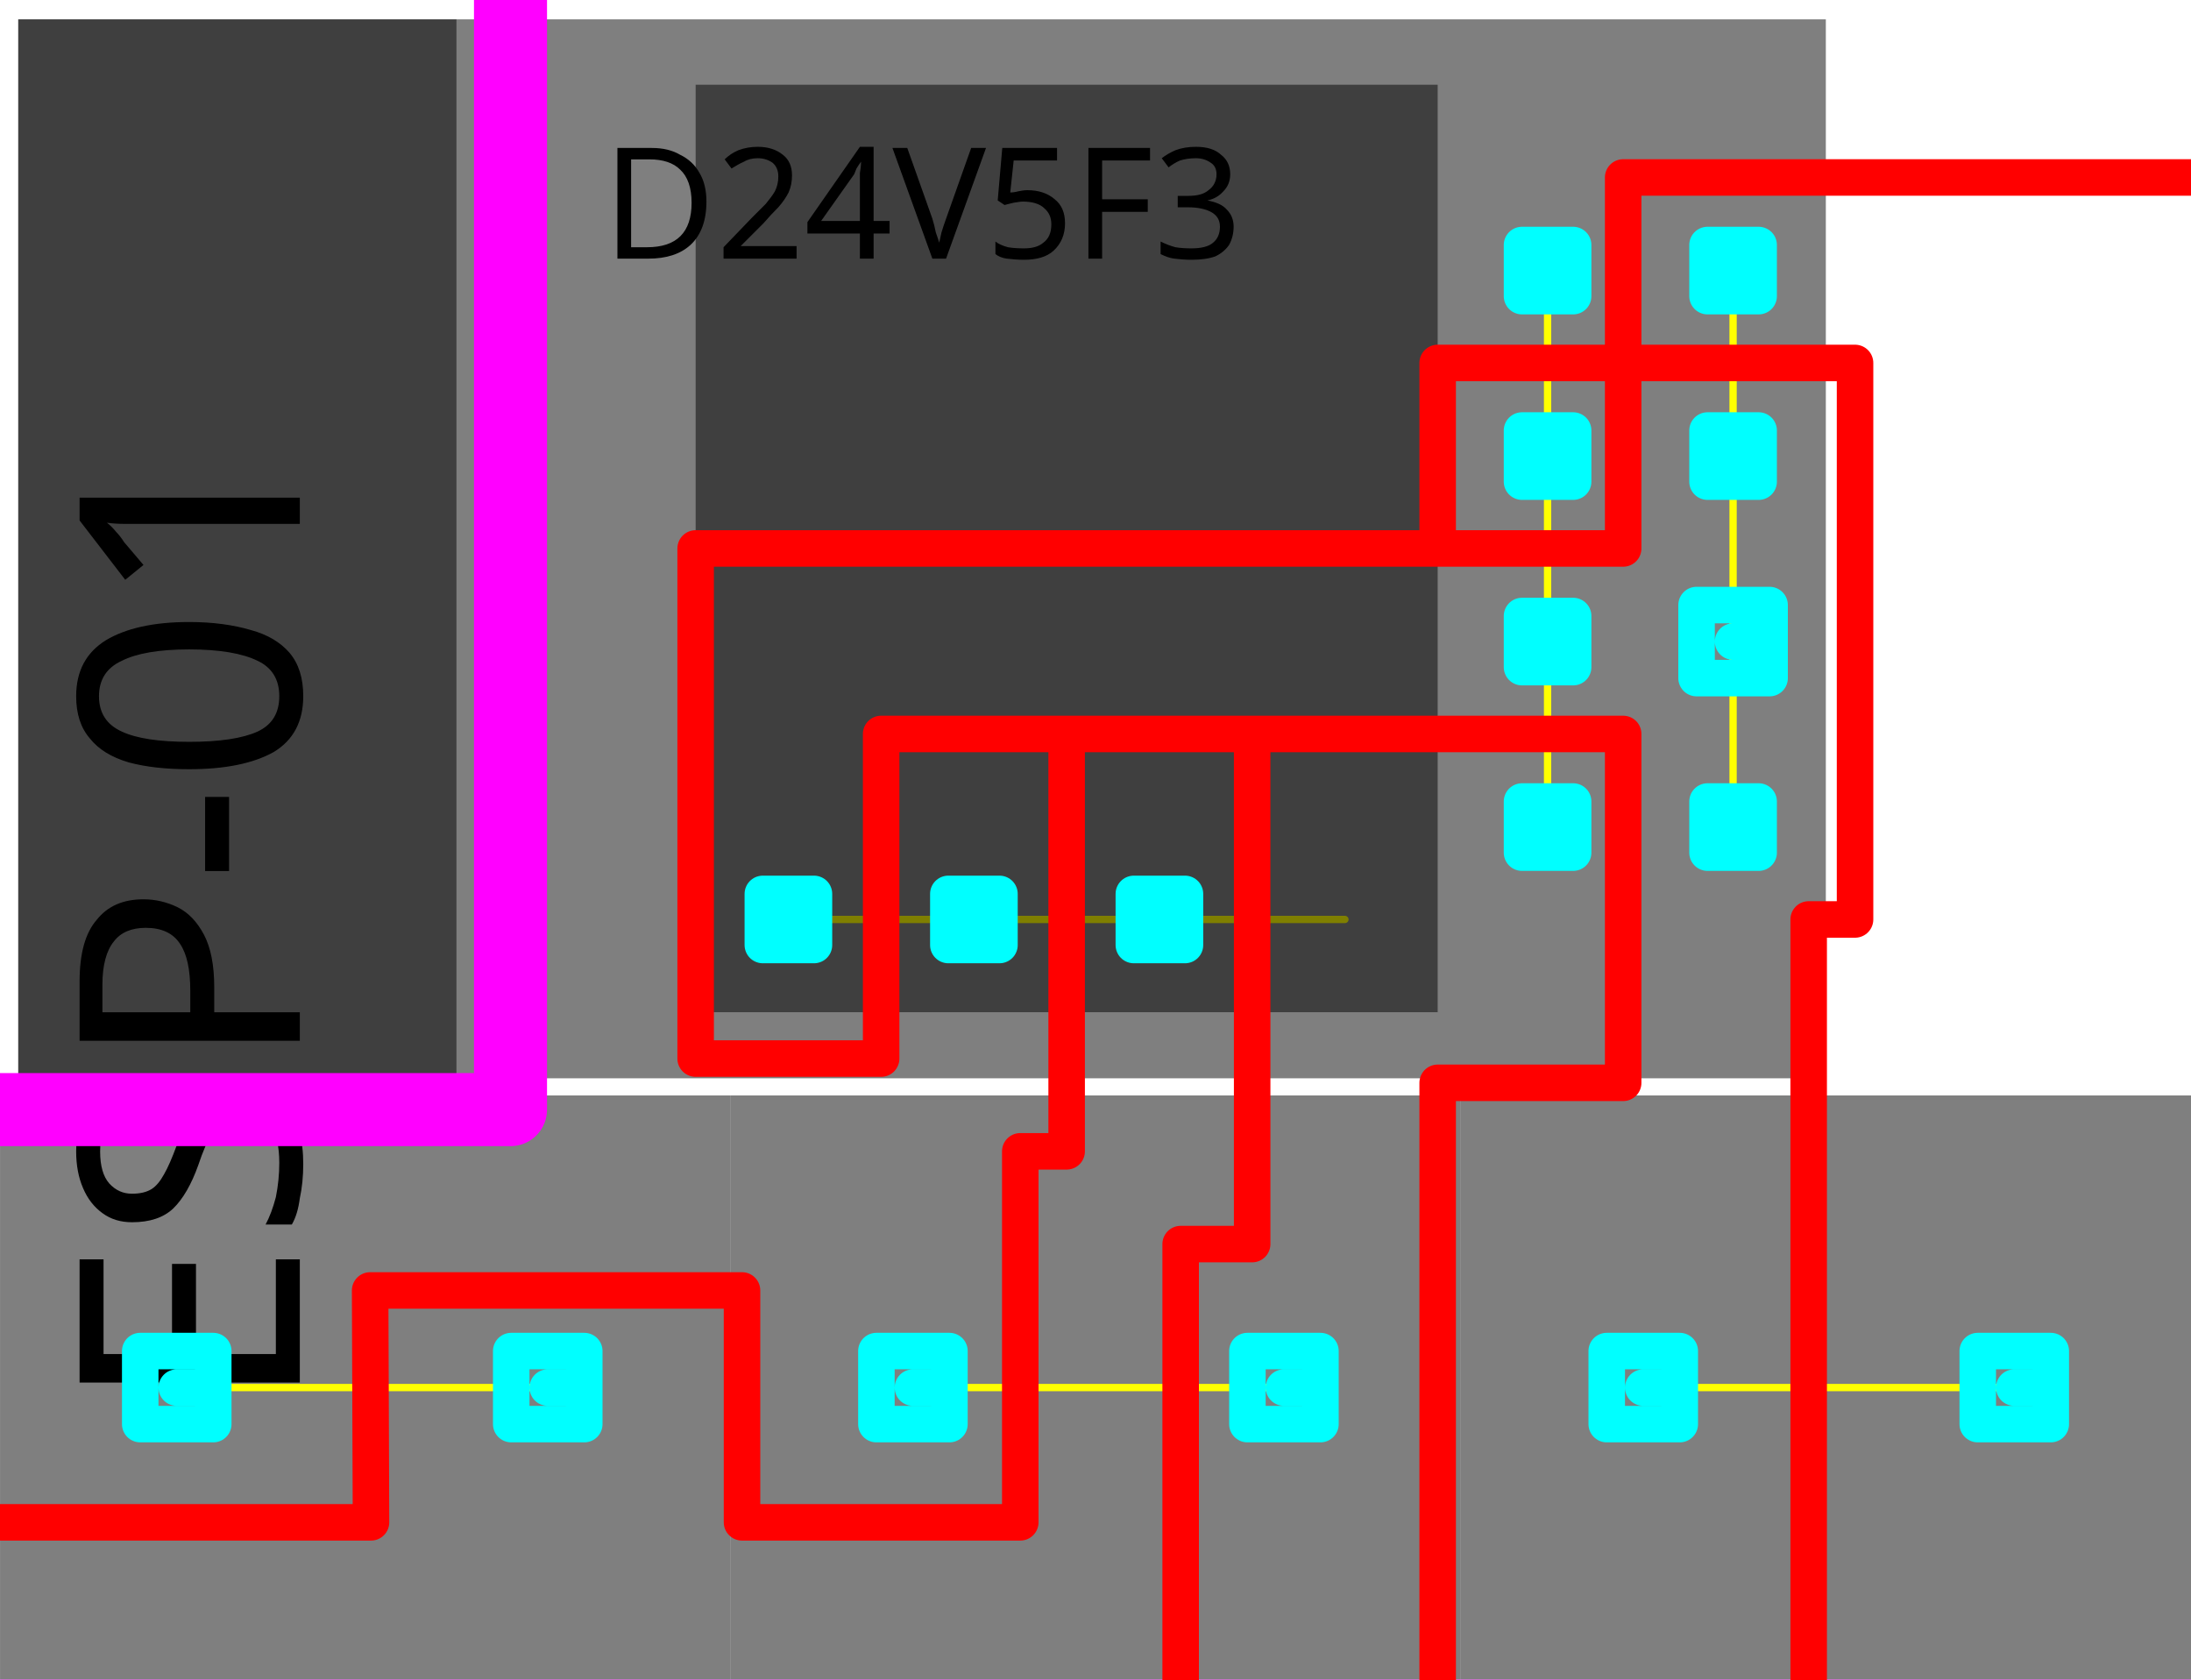
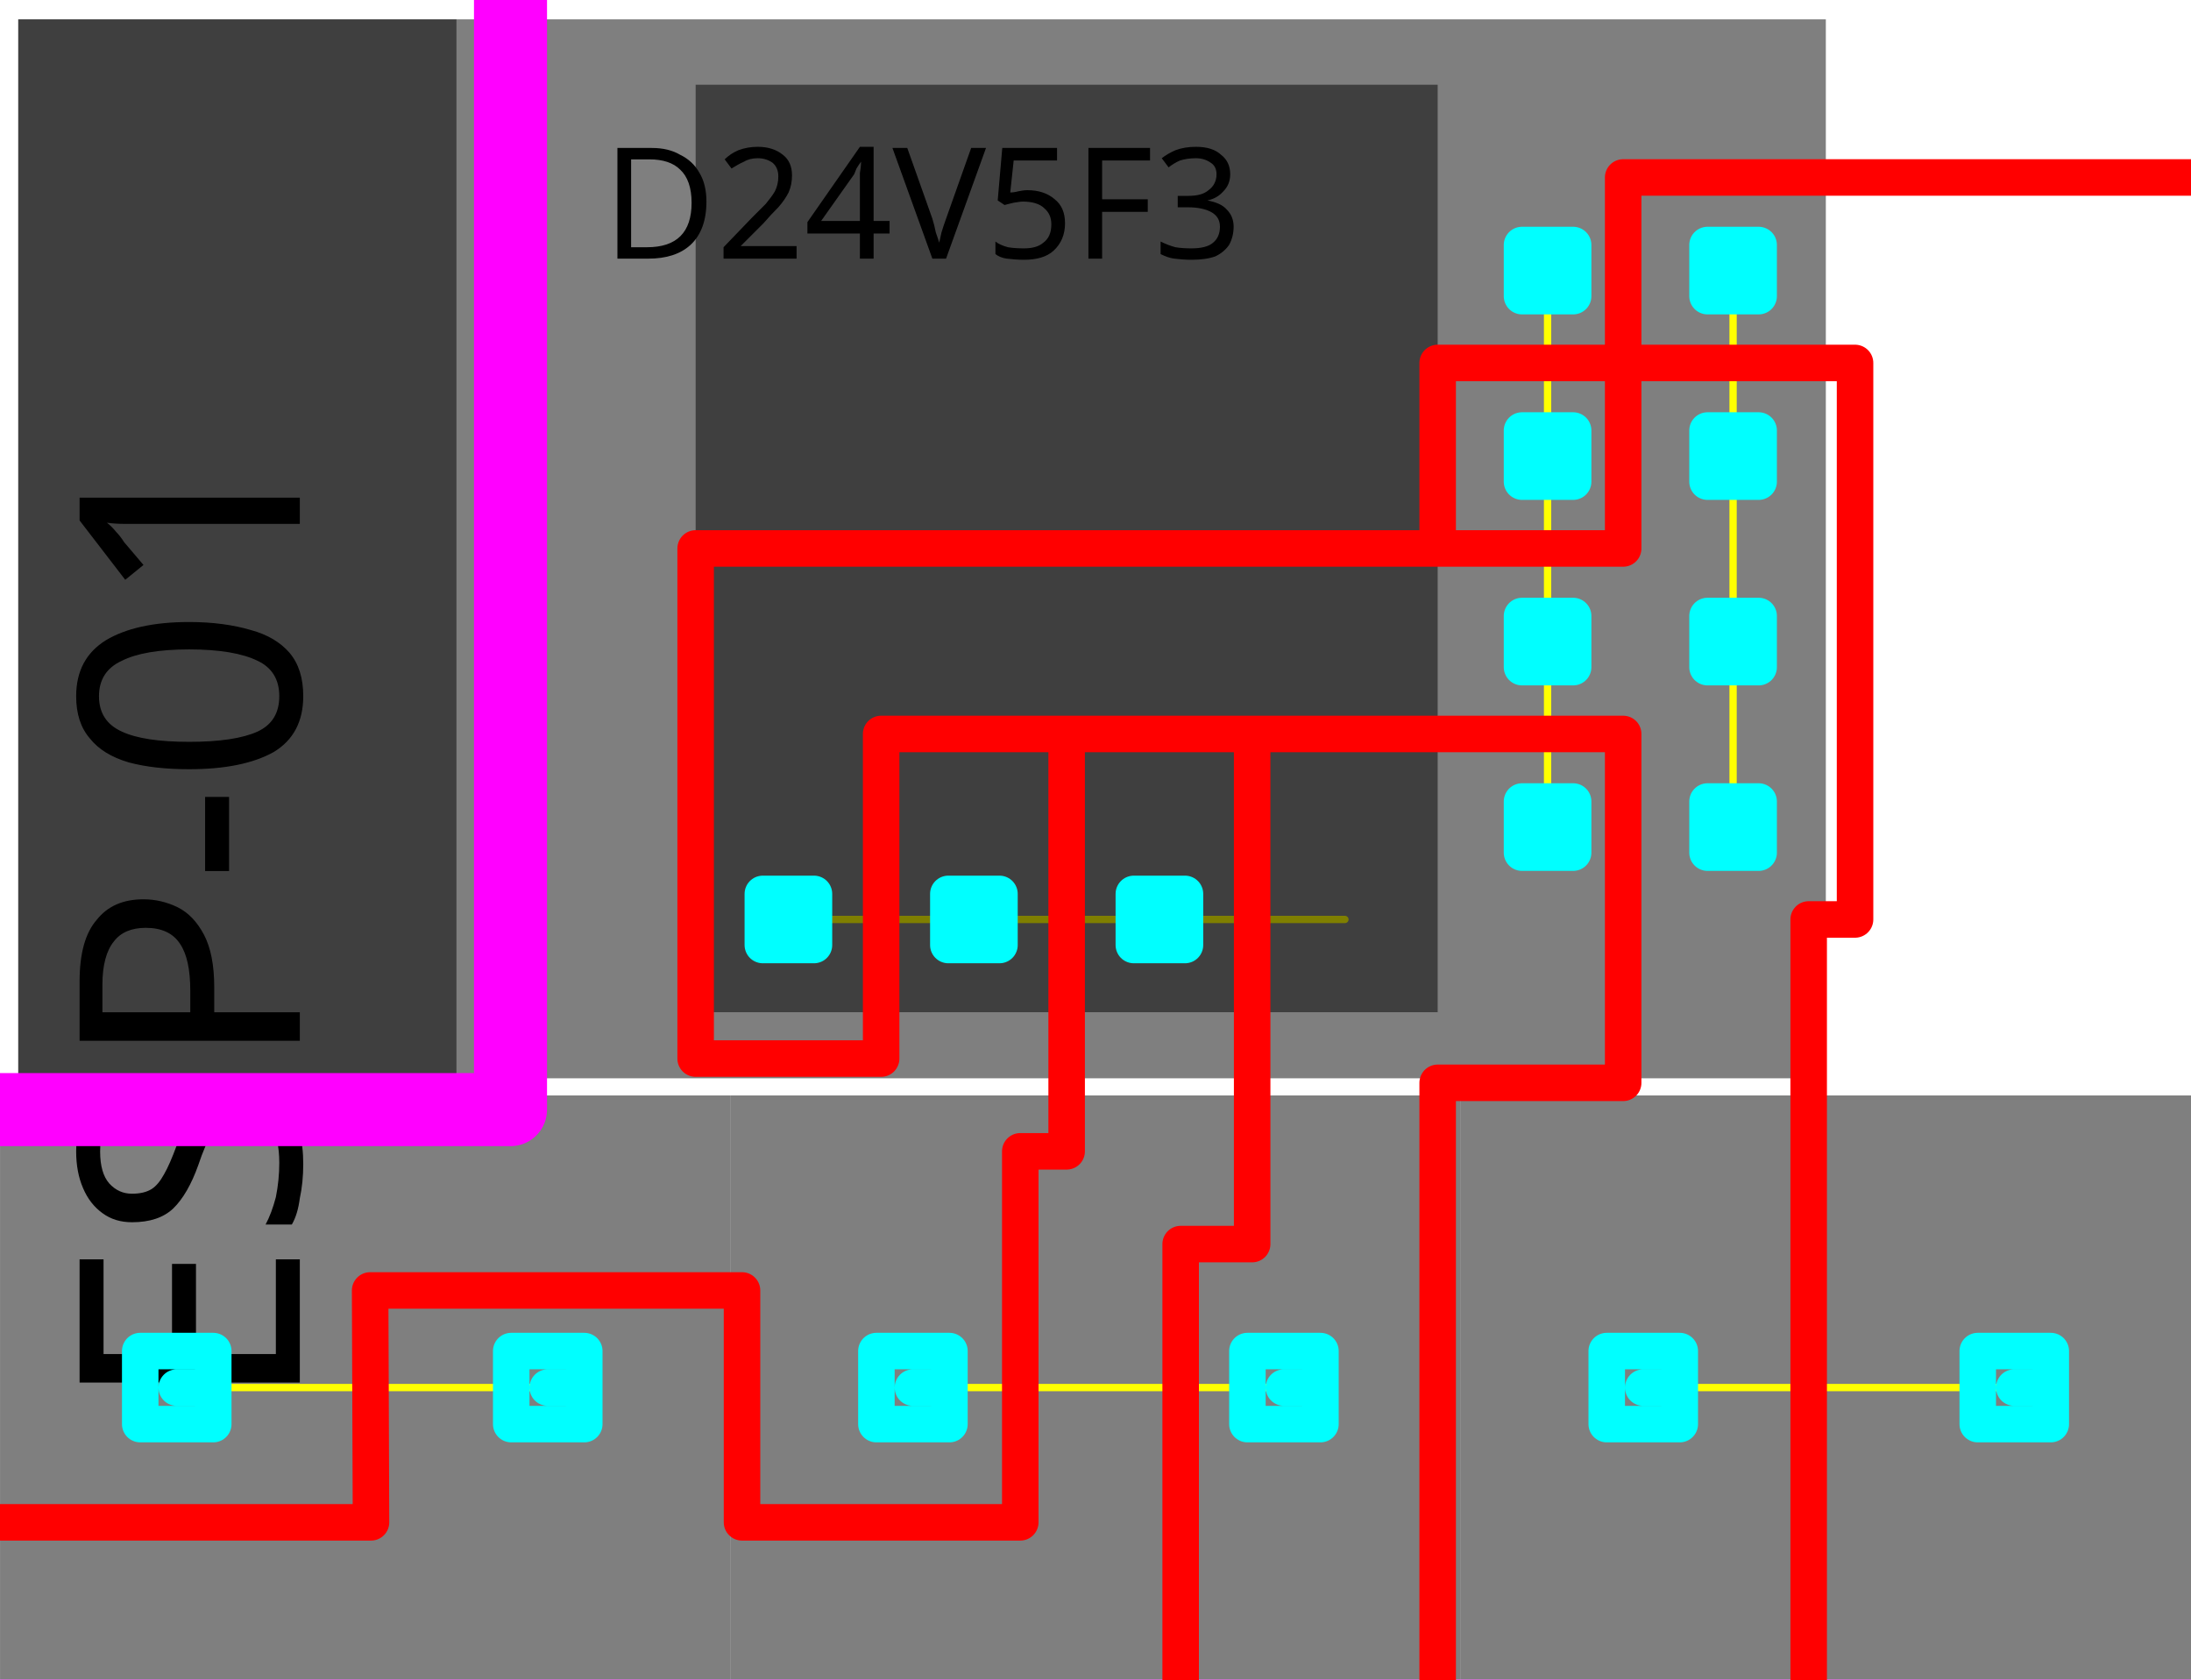
<svg xmlns="http://www.w3.org/2000/svg" width="30mm" height="23mm" viewBox="0 0 30 23" version="1.1" id="svg926">
  <defs id="defs920" />
  <g id="layer6" style="display:inline;opacity:1" transform="translate(5.175,18.25499)">
    <g transform="translate(-21.45163,-142.5503)" id="layer1">
      <rect y="139.295" x="26.277" height="8" width="10" id="rect817" style="opacity:1;fill:#000000;fill-opacity:0.502;fill-rule:evenodd;stroke:none;stroke-width:0.5;stroke-linecap:round;stroke-linejoin:round;stroke-miterlimit:4;stroke-dasharray:none;stroke-dashoffset:0;stroke-opacity:1" />
      <path id="path818" d="m 28.777,143.295 h 5" style="opacity:1;fill:none;fill-opacity:0.502;fill-rule:evenodd;stroke:#ffff00;stroke-width:0.1;stroke-linecap:round;stroke-linejoin:round;stroke-miterlimit:4;stroke-dasharray:none;stroke-dashoffset:0;stroke-opacity:1" />
    </g>
    <g id="g921" transform="translate(-31.45163,-142.5503)">
      <rect style="opacity:1;fill:#000000;fill-opacity:0.502;fill-rule:evenodd;stroke:none;stroke-width:0.5;stroke-linecap:round;stroke-linejoin:round;stroke-miterlimit:4;stroke-dasharray:none;stroke-dashoffset:0;stroke-opacity:1" id="rect917" width="10" height="8" x="26.277" y="139.295" />
      <path style="opacity:1;fill:none;fill-opacity:0.502;fill-rule:evenodd;stroke:#ffff00;stroke-width:0.1;stroke-linecap:round;stroke-linejoin:round;stroke-miterlimit:4;stroke-dasharray:none;stroke-dashoffset:0;stroke-opacity:1" d="m 28.777,143.295 h 5" id="path919" />
    </g>
    <g transform="translate(-8.349999,-105.815)" id="layer1-3">
      <rect y="88.72" x="12.7" height="12.7" width="10.16" id="rect817-9" style="opacity:1;fill:#000000;fill-opacity:0.502;fill-rule:evenodd;stroke:none;stroke-width:0.1;stroke-linecap:round;stroke-linejoin:round;stroke-miterlimit:4;stroke-dasharray:none;stroke-dashoffset:0;stroke-opacity:1" />
      <path id="path831" d="m 13.97,100.15 h 2.54 2.54 2.54" style="opacity:1;fill:none;fill-opacity:0.502;fill-rule:evenodd;stroke:#ffff00;stroke-width:0.1;stroke-linecap:round;stroke-linejoin:round;stroke-miterlimit:4;stroke-dasharray:none;stroke-dashoffset:0;stroke-opacity:1" />
      <text id="text835" y="91.103" x="17.734" style="font-style:normal;font-variant:normal;font-weight:normal;font-stretch:normal;font-size:2.117px;line-height:125%;font-family:Raleway;-inkscape-font-specification:'Raleway, Normal';font-variant-ligatures:normal;font-variant-caps:normal;font-variant-numeric:normal;font-feature-settings:normal;text-align:center;letter-spacing:0px;word-spacing:0px;writing-mode:lr-tb;text-anchor:middle;fill:#000000;fill-opacity:1;stroke:none;stroke-width:0.265px;stroke-linecap:butt;stroke-linejoin:miter;stroke-opacity:1" xml:space="preserve">
        <tspan style="font-style:normal;font-variant:normal;font-weight:normal;font-stretch:normal;font-size:2.117px;font-family:Raleway;-inkscape-font-specification:'Raleway, Normal';font-variant-ligatures:normal;font-variant-caps:normal;font-variant-numeric:normal;font-feature-settings:normal;text-align:center;writing-mode:lr-tb;text-anchor:middle;stroke-width:0.265px" y="91.103" x="17.734" id="tspan833">D24V5F3</tspan>
      </text>
    </g>
    <g id="g957" transform="translate(-11.45163,-142.5503)">
      <rect style="opacity:1;fill:#000000;fill-opacity:0.502;fill-rule:evenodd;stroke:none;stroke-width:0.5;stroke-linecap:round;stroke-linejoin:round;stroke-miterlimit:4;stroke-dasharray:none;stroke-dashoffset:0;stroke-opacity:1" id="rect953" width="10" height="8" x="26.277" y="139.295" />
      <path style="opacity:1;fill:none;fill-opacity:0.502;fill-rule:evenodd;stroke:#ffff00;stroke-width:0.1;stroke-linecap:round;stroke-linejoin:round;stroke-miterlimit:4;stroke-dasharray:none;stroke-dashoffset:0;stroke-opacity:1" d="m 28.777,143.295 h 5" id="path955" />
    </g>
    <g transform="translate(0.235002,0.2700015)" style="display:inline;opacity:1" id="layer6-2">
      <g id="g832">
        <rect y="-5.16" x="-18.26" height="24.75" width="14.5" id="rect934" style="opacity:1;fill:#000000;fill-opacity:0.502;fill-rule:evenodd;stroke:none;stroke-width:1;stroke-linecap:round;stroke-linejoin:round;stroke-miterlimit:4;stroke-dasharray:none;stroke-dashoffset:0;stroke-opacity:1" transform="matrix(0,1,1,0,0,0)" />
        <text xml:space="preserve" style="font-style:normal;font-variant:normal;font-weight:normal;font-stretch:normal;font-size:4.233px;line-height:125%;font-family:Raleway;-inkscape-font-specification:'Raleway, Normal';font-variant-ligatures:normal;font-variant-caps:normal;font-variant-numeric:normal;font-feature-settings:normal;text-align:center;letter-spacing:0px;word-spacing:0px;writing-mode:lr-tb;text-anchor:middle;fill:#000000;fill-opacity:1;stroke:none;stroke-width:0.265px;stroke-linecap:butt;stroke-linejoin:miter;stroke-opacity:1" x="10.863" y="-1.306" id="text892" transform="rotate(-90)">
          <tspan id="tspan890" x="10.863" y="-1.306" style="font-style:normal;font-variant:normal;font-weight:normal;font-stretch:normal;font-size:4.233px;font-family:Raleway;-inkscape-font-specification:'Raleway, Normal';font-variant-ligatures:normal;font-variant-caps:normal;font-variant-numeric:normal;font-feature-settings:normal;text-align:center;writing-mode:lr-tb;text-anchor:middle;stroke-width:0.265px">ESP-01</tspan>
        </text>
        <path style="opacity:1;fill:none;fill-opacity:0.502;fill-rule:evenodd;stroke:#ffff00;stroke-width:0.1;stroke-linecap:round;stroke-linejoin:round;stroke-miterlimit:4;stroke-dasharray:none;stroke-dashoffset:0;stroke-opacity:1" d="m 18.32,-14.82 v 2.54 2.54 2.54" id="path822" />
        <path id="path824" d="m 15.78,-14.82 v 2.54 2.54 2.54" style="opacity:1;fill:none;fill-opacity:0.502;fill-rule:evenodd;stroke:#ffff00;stroke-width:0.1;stroke-linecap:round;stroke-linejoin:round;stroke-miterlimit:4;stroke-dasharray:none;stroke-dashoffset:0;stroke-opacity:1" />
        <rect transform="matrix(0,1,1,0,0,0)" style="opacity:1;fill:#000000;fill-opacity:0.502;fill-rule:evenodd;stroke:none;stroke-width:1;stroke-linecap:round;stroke-linejoin:round;stroke-miterlimit:4;stroke-dasharray:none;stroke-dashoffset:0;stroke-opacity:1" id="rect822" width="14.5" height="6" x="-18.26" y="-5.16" />
      </g>
    </g>
    <text xml:space="preserve" style="display:inline;font-style:normal;font-variant:normal;font-weight:normal;font-stretch:normal;font-size:2.117px;line-height:125%;font-family:Raleway;-inkscape-font-specification:'Raleway, Normal';font-variant-ligatures:normal;font-variant-caps:normal;font-variant-numeric:normal;font-feature-settings:normal;text-align:center;letter-spacing:0px;word-spacing:0px;writing-mode:lr-tb;text-anchor:middle;fill:#000000;fill-opacity:1;stroke:none;stroke-width:0.265px;stroke-linecap:butt;stroke-linejoin:miter;stroke-opacity:1" x="-2.817" y="8.164" id="text1062">
      <tspan id="tspan1060" x="-2.817" y="8.164" style="font-style:normal;font-variant:normal;font-weight:normal;font-stretch:normal;font-size:2.117px;font-family:Raleway;-inkscape-font-specification:'Raleway, Normal';font-variant-ligatures:normal;font-variant-caps:normal;font-variant-numeric:normal;font-feature-settings:normal;text-align:center;writing-mode:lr-tb;text-anchor:middle;stroke-width:0.265px">GND</tspan>
    </text>
    <text id="text1066" y="8.014" x="2.677" style="display:inline;font-style:normal;font-variant:normal;font-weight:normal;font-stretch:normal;font-size:2.117px;line-height:125%;font-family:Raleway;-inkscape-font-specification:'Raleway, Normal';font-variant-ligatures:normal;font-variant-caps:normal;font-variant-numeric:normal;font-feature-settings:normal;text-align:center;letter-spacing:0px;word-spacing:0px;writing-mode:lr-tb;text-anchor:middle;fill:#000000;fill-opacity:1;stroke:none;stroke-width:0.265px;stroke-linecap:butt;stroke-linejoin:miter;stroke-opacity:1" xml:space="preserve">
      <tspan style="font-style:normal;font-variant:normal;font-weight:normal;font-stretch:normal;font-size:2.117px;font-family:Raleway;-inkscape-font-specification:'Raleway, Normal';font-variant-ligatures:normal;font-variant-caps:normal;font-variant-numeric:normal;font-feature-settings:normal;text-align:center;writing-mode:lr-tb;text-anchor:middle;stroke-width:0.265px" y="8.014" x="2.677" id="tspan1064">4-36V</tspan>
    </text>
    <text xml:space="preserve" style="display:inline;font-style:normal;font-variant:normal;font-weight:normal;font-stretch:normal;font-size:2.117px;line-height:125%;font-family:Raleway;-inkscape-font-specification:'Raleway, Normal';font-variant-ligatures:normal;font-variant-caps:normal;font-variant-numeric:normal;font-feature-settings:normal;text-align:center;letter-spacing:0px;word-spacing:0px;writing-mode:lr-tb;text-anchor:middle;fill:#000000;fill-opacity:1;stroke:none;stroke-width:0.265px;stroke-linecap:butt;stroke-linejoin:miter;stroke-opacity:1" x="11.169" y="8.164" id="text1070">
      <tspan id="tspan1068" x="11.169" y="8.164" style="font-style:normal;font-variant:normal;font-weight:normal;font-stretch:normal;font-size:2.117px;font-family:Raleway;-inkscape-font-specification:'Raleway, Normal';font-variant-ligatures:normal;font-variant-caps:normal;font-variant-numeric:normal;font-feature-settings:normal;text-align:center;writing-mode:lr-tb;text-anchor:middle;stroke-width:0.265px">IN1</tspan>
    </text>
    <text id="text967" y="8.164" x="19.976" style="display:inline;font-style:normal;font-variant:normal;font-weight:normal;font-stretch:normal;font-size:2.117px;line-height:125%;font-family:Raleway;-inkscape-font-specification:'Raleway, Normal';font-variant-ligatures:normal;font-variant-caps:normal;font-variant-numeric:normal;font-feature-settings:normal;text-align:center;letter-spacing:0px;word-spacing:0px;writing-mode:lr-tb;text-anchor:middle;fill:#000000;fill-opacity:1;stroke:none;stroke-width:0.265px;stroke-linecap:butt;stroke-linejoin:miter;stroke-opacity:1" xml:space="preserve">
      <tspan style="font-style:normal;font-variant:normal;font-weight:normal;font-stretch:normal;font-size:2.117px;font-family:Raleway;-inkscape-font-specification:'Raleway, Normal';font-variant-ligatures:normal;font-variant-caps:normal;font-variant-numeric:normal;font-feature-settings:normal;text-align:center;writing-mode:lr-tb;text-anchor:middle;stroke-width:0.265px" y="8.164" x="19.976" id="tspan965">OUT1</tspan>
    </text>
  </g>
  <g id="layer3" style="display:inline" transform="translate(5.175,18.25499)">
    <path style="opacity:1;fill:none;fill-opacity:0.502;fill-rule:evenodd;stroke:#ff00ff;stroke-width:1;stroke-linecap:round;stroke-linejoin:round;stroke-miterlimit:4;stroke-dasharray:none;stroke-dashoffset:0;stroke-opacity:1" d="M 25.325,-18.755 H 1.815 V -3.061 H -5.675 V 5.245 H 25.325 Z" id="path852" />
  </g>
  <g id="layer7" style="display:inline" transform="translate(5.175,18.25499)">
    <path id="path883" style="opacity:1;fill:none;fill-opacity:0.502;fill-rule:evenodd;stroke:#ff0000;stroke-width:0.5;stroke-linecap:round;stroke-linejoin:round;stroke-miterlimit:4;stroke-dasharray:none;stroke-dashoffset:0;stroke-opacity:1" d="m 11.97,-8.205 v 6.985 h -0.979 v 6.985 m -1.561,-13.97 5e-7,5.715 h -0.635 v 5.08 l -3.81,9e-7 v -3.175 l -5.092,1.5e-7 0.012,3.175 H -6.445 M 14.51,-10.745 v 0 h 2.54 v -5.08 l 8.672,-1e-6 M 14.51,5.765 v -9.193 h 2.54 V -8.205 H 6.89 l 2e-7,4.445 H 4.35 l -2e-7,-6.985 H 14.51 v -2.54 h 5.715 v 7.62 H 19.59 V 5.765" />
  </g>
  <g id="layer4" style="display:inline" transform="translate(5.175,18.25499)">
    <g id="g940" transform="translate(3.405002,-9.134995)" style="stroke:#00ffff;stroke-opacity:1" />
    <g id="g1229" transform="rotate(-180,36.2725,8.835006)" style="stroke:#00ffff;stroke-opacity:1" />
    <g id="g942" transform="rotate(-90,11.72751,4.247507)" style="stroke:#00ffff;stroke-opacity:1" />
    <g transform="rotate(-180,31.22625,8.835006)" id="g915" style="stroke:#00ffff;stroke-opacity:1" />
    <g id="g924" transform="rotate(-180,26.18,8.835006)" style="stroke:#00ffff;stroke-opacity:1" />
    <g transform="translate(19.24001,1.37501)" id="g941" style="stroke:#00ffff;stroke-opacity:1" />
    <g id="g925" style="stroke:#00ffff;stroke-opacity:1">
      <g transform="rotate(-90,22.0375,-8.9375)" id="g954" style="stroke:#00ffff;stroke-opacity:1" />
      <g id="g964" transform="rotate(-90,23.3075,-10.2075)" style="stroke:#00ffff;stroke-opacity:1" />
    </g>
    <g id="g1033" transform="translate(-0.2700745,-0.1467824)" style="stroke:#00ffff;stroke-opacity:1" />
    <g id="g906" transform="translate(-7.185003,-18.99)">
      <path style="opacity:1;fill:none;fill-opacity:1;fill-rule:evenodd;stroke:#00ffff;stroke-width:0.5;stroke-linecap:round;stroke-linejoin:round;stroke-miterlimit:4;stroke-dasharray:none;stroke-dashoffset:0;stroke-opacity:1" d="m 19.59,19.735 h 0.5 v -0.5 h -1 v 1 h 1 v -0.5" id="path909" />
      <path style="opacity:1;fill:none;fill-opacity:1;fill-rule:evenodd;stroke:#00ffff;stroke-width:0.5;stroke-linecap:round;stroke-linejoin:round;stroke-miterlimit:4;stroke-dasharray:none;stroke-dashoffset:0;stroke-opacity:1" d="m 14.51,19.735 h 0.5 v -0.5 h -1 v 1 h 1 v -0.5" id="path911" />
    </g>
    <g id="g1058" transform="translate(1.27)">
      <path style="opacity:1;fill:#6f9090;fill-opacity:0.229;fill-rule:evenodd;stroke:#00ffff;stroke-width:0.5;stroke-linecap:round;stroke-linejoin:round;stroke-miterlimit:4;stroke-dasharray:none;stroke-dashoffset:0;stroke-opacity:1" d="m 4.35,-5.665 h -0.35 v 0.35 h 0.7 v -0.7 h -0.7 v 0.35" id="path910" />
      <path style="opacity:1;fill:#6f9090;fill-opacity:0.229;fill-rule:evenodd;stroke:#00ffff;stroke-width:0.5;stroke-linecap:round;stroke-linejoin:round;stroke-miterlimit:4;stroke-dasharray:none;stroke-dashoffset:0;stroke-opacity:1" d="m 9.43,-5.665 h -0.35 v 0.35 h 0.7 v -0.7 h -0.7 v 0.35" id="path912" />
      <path style="opacity:1;fill:#6f9090;fill-opacity:0.229;fill-rule:evenodd;stroke:#00ffff;stroke-width:0.5;stroke-linecap:round;stroke-linejoin:round;stroke-miterlimit:4;stroke-dasharray:none;stroke-dashoffset:0;stroke-opacity:1" d="m 6.89,-5.665 h -0.35 v 0.35 h 0.7 v -0.7 h -0.7 v 0.35" id="path914" />
    </g>
    <g id="g930" transform="matrix(-1,0,0,1,45.765,-16.505)">
      <path id="path1025" d="m 29.75,9.575 v 0.35 h 0.35 v -0.7 h -0.7 v 0.7 h 0.35" style="opacity:1;fill:none;fill-opacity:1;fill-rule:evenodd;stroke:#00ffff;stroke-width:0.5;stroke-linecap:round;stroke-linejoin:round;stroke-miterlimit:4;stroke-dasharray:none;stroke-dashoffset:0;stroke-opacity:1" />
      <path id="path1023" d="m 29.75,1.955 v 0.35 h 0.35 v -0.7 h -0.7 v 0.7 h 0.35" style="opacity:1;fill:none;fill-opacity:1;fill-rule:evenodd;stroke:#00ffff;stroke-width:0.5;stroke-linecap:round;stroke-linejoin:round;stroke-miterlimit:4;stroke-dasharray:none;stroke-dashoffset:0;stroke-opacity:1" />
      <path id="path1021" d="m 29.75,4.495 v 0.35 h 0.35 v -0.7 h -0.7 v 0.7 h 0.35" style="opacity:1;fill:none;fill-opacity:1;fill-rule:evenodd;stroke:#00ffff;stroke-width:0.5;stroke-linecap:round;stroke-linejoin:round;stroke-miterlimit:4;stroke-dasharray:none;stroke-dashoffset:0;stroke-opacity:1" />
      <path id="path1019" d="m 29.75,7.035 v 0.35 h 0.35 v -0.7 h -0.7 v 0.7 h 0.35" style="opacity:1;fill:none;fill-opacity:1;fill-rule:evenodd;stroke:#00ffff;stroke-width:0.5;stroke-linecap:round;stroke-linejoin:round;stroke-miterlimit:4;stroke-dasharray:none;stroke-dashoffset:0;stroke-opacity:1" />
      <path id="path1015" d="m 27.21,1.955 v 0.35 h 0.35 v -0.7 h -0.7 v 0.7 h 0.35" style="opacity:1;fill:none;fill-opacity:1;fill-rule:evenodd;stroke:#00ffff;stroke-width:0.5;stroke-linecap:round;stroke-linejoin:round;stroke-miterlimit:4;stroke-dasharray:none;stroke-dashoffset:0;stroke-opacity:1" />
      <path style="opacity:1;fill:#6f9090;fill-opacity:0.229;fill-rule:evenodd;stroke:#00ffff;stroke-width:0.5;stroke-linecap:round;stroke-linejoin:round;stroke-miterlimit:4;stroke-dasharray:none;stroke-dashoffset:0;stroke-opacity:1" d="m 27.21,4.495 h -0.35 v 0.35 h 0.7 v -0.7 h -0.7 v 0.35" id="path916" />
-       <path id="path918" d="m 27.21,7.035 h -0.5 v 0.5 h 1 v -1 h -1 v 0.5" style="opacity:1;fill:#6f9090;fill-opacity:0.229;fill-rule:evenodd;stroke:#00ffff;stroke-width:0.5;stroke-linecap:round;stroke-linejoin:round;stroke-miterlimit:4;stroke-dasharray:none;stroke-dashoffset:0;stroke-opacity:1" />
      <path style="opacity:1;fill:#6f9090;fill-opacity:0.229;fill-rule:evenodd;stroke:#00ffff;stroke-width:0.5;stroke-linecap:round;stroke-linejoin:round;stroke-miterlimit:4;stroke-dasharray:none;stroke-dashoffset:0;stroke-opacity:1" d="m 27.21,9.575 h -0.35 v 0.35 h 0.7 v -0.7 h -0.7 v 0.35" id="path920" />
+       <path id="path879" d="m 27.21,7.035 h -0.35 v 0.35 h 0.7 v -0.7 h -0.7 v 0.35" style="opacity:1;fill:#6f9090;fill-opacity:0.229;fill-rule:evenodd;stroke:#00ffff;stroke-width:0.5;stroke-linecap:round;stroke-linejoin:round;stroke-miterlimit:4;stroke-dasharray:none;stroke-dashoffset:0;stroke-opacity:1" />
    </g>
    <g transform="translate(-17.265,-18.99)" id="g943">
      <path id="path938" d="m 19.59,19.735 h 0.5 v -0.5 h -1 v 1 h 1 v -0.5" style="opacity:1;fill:none;fill-opacity:1;fill-rule:evenodd;stroke:#00ffff;stroke-width:0.5;stroke-linecap:round;stroke-linejoin:round;stroke-miterlimit:4;stroke-dasharray:none;stroke-dashoffset:0;stroke-opacity:1" />
      <path id="path940" d="m 14.51,19.735 h 0.5 v -0.5 h -1 v 1 h 1 v -0.5" style="opacity:1;fill:none;fill-opacity:1;fill-rule:evenodd;stroke:#00ffff;stroke-width:0.5;stroke-linecap:round;stroke-linejoin:round;stroke-miterlimit:4;stroke-dasharray:none;stroke-dashoffset:0;stroke-opacity:1" />
    </g>
    <g transform="translate(2.814995,-18.99)" id="g963">
      <path id="path959" d="m 19.59,19.735 h 0.5 v -0.5 h -1 v 1 h 1 v -0.5" style="opacity:1;fill:none;fill-opacity:1;fill-rule:evenodd;stroke:#00ffff;stroke-width:0.5;stroke-linecap:round;stroke-linejoin:round;stroke-miterlimit:4;stroke-dasharray:none;stroke-dashoffset:0;stroke-opacity:1" />
      <path id="path961" d="m 14.51,19.735 h 0.5 v -0.5 h -1 v 1 h 1 v -0.5" style="opacity:1;fill:none;fill-opacity:1;fill-rule:evenodd;stroke:#00ffff;stroke-width:0.5;stroke-linecap:round;stroke-linejoin:round;stroke-miterlimit:4;stroke-dasharray:none;stroke-dashoffset:0;stroke-opacity:1" />
    </g>
  </g>
</svg>
